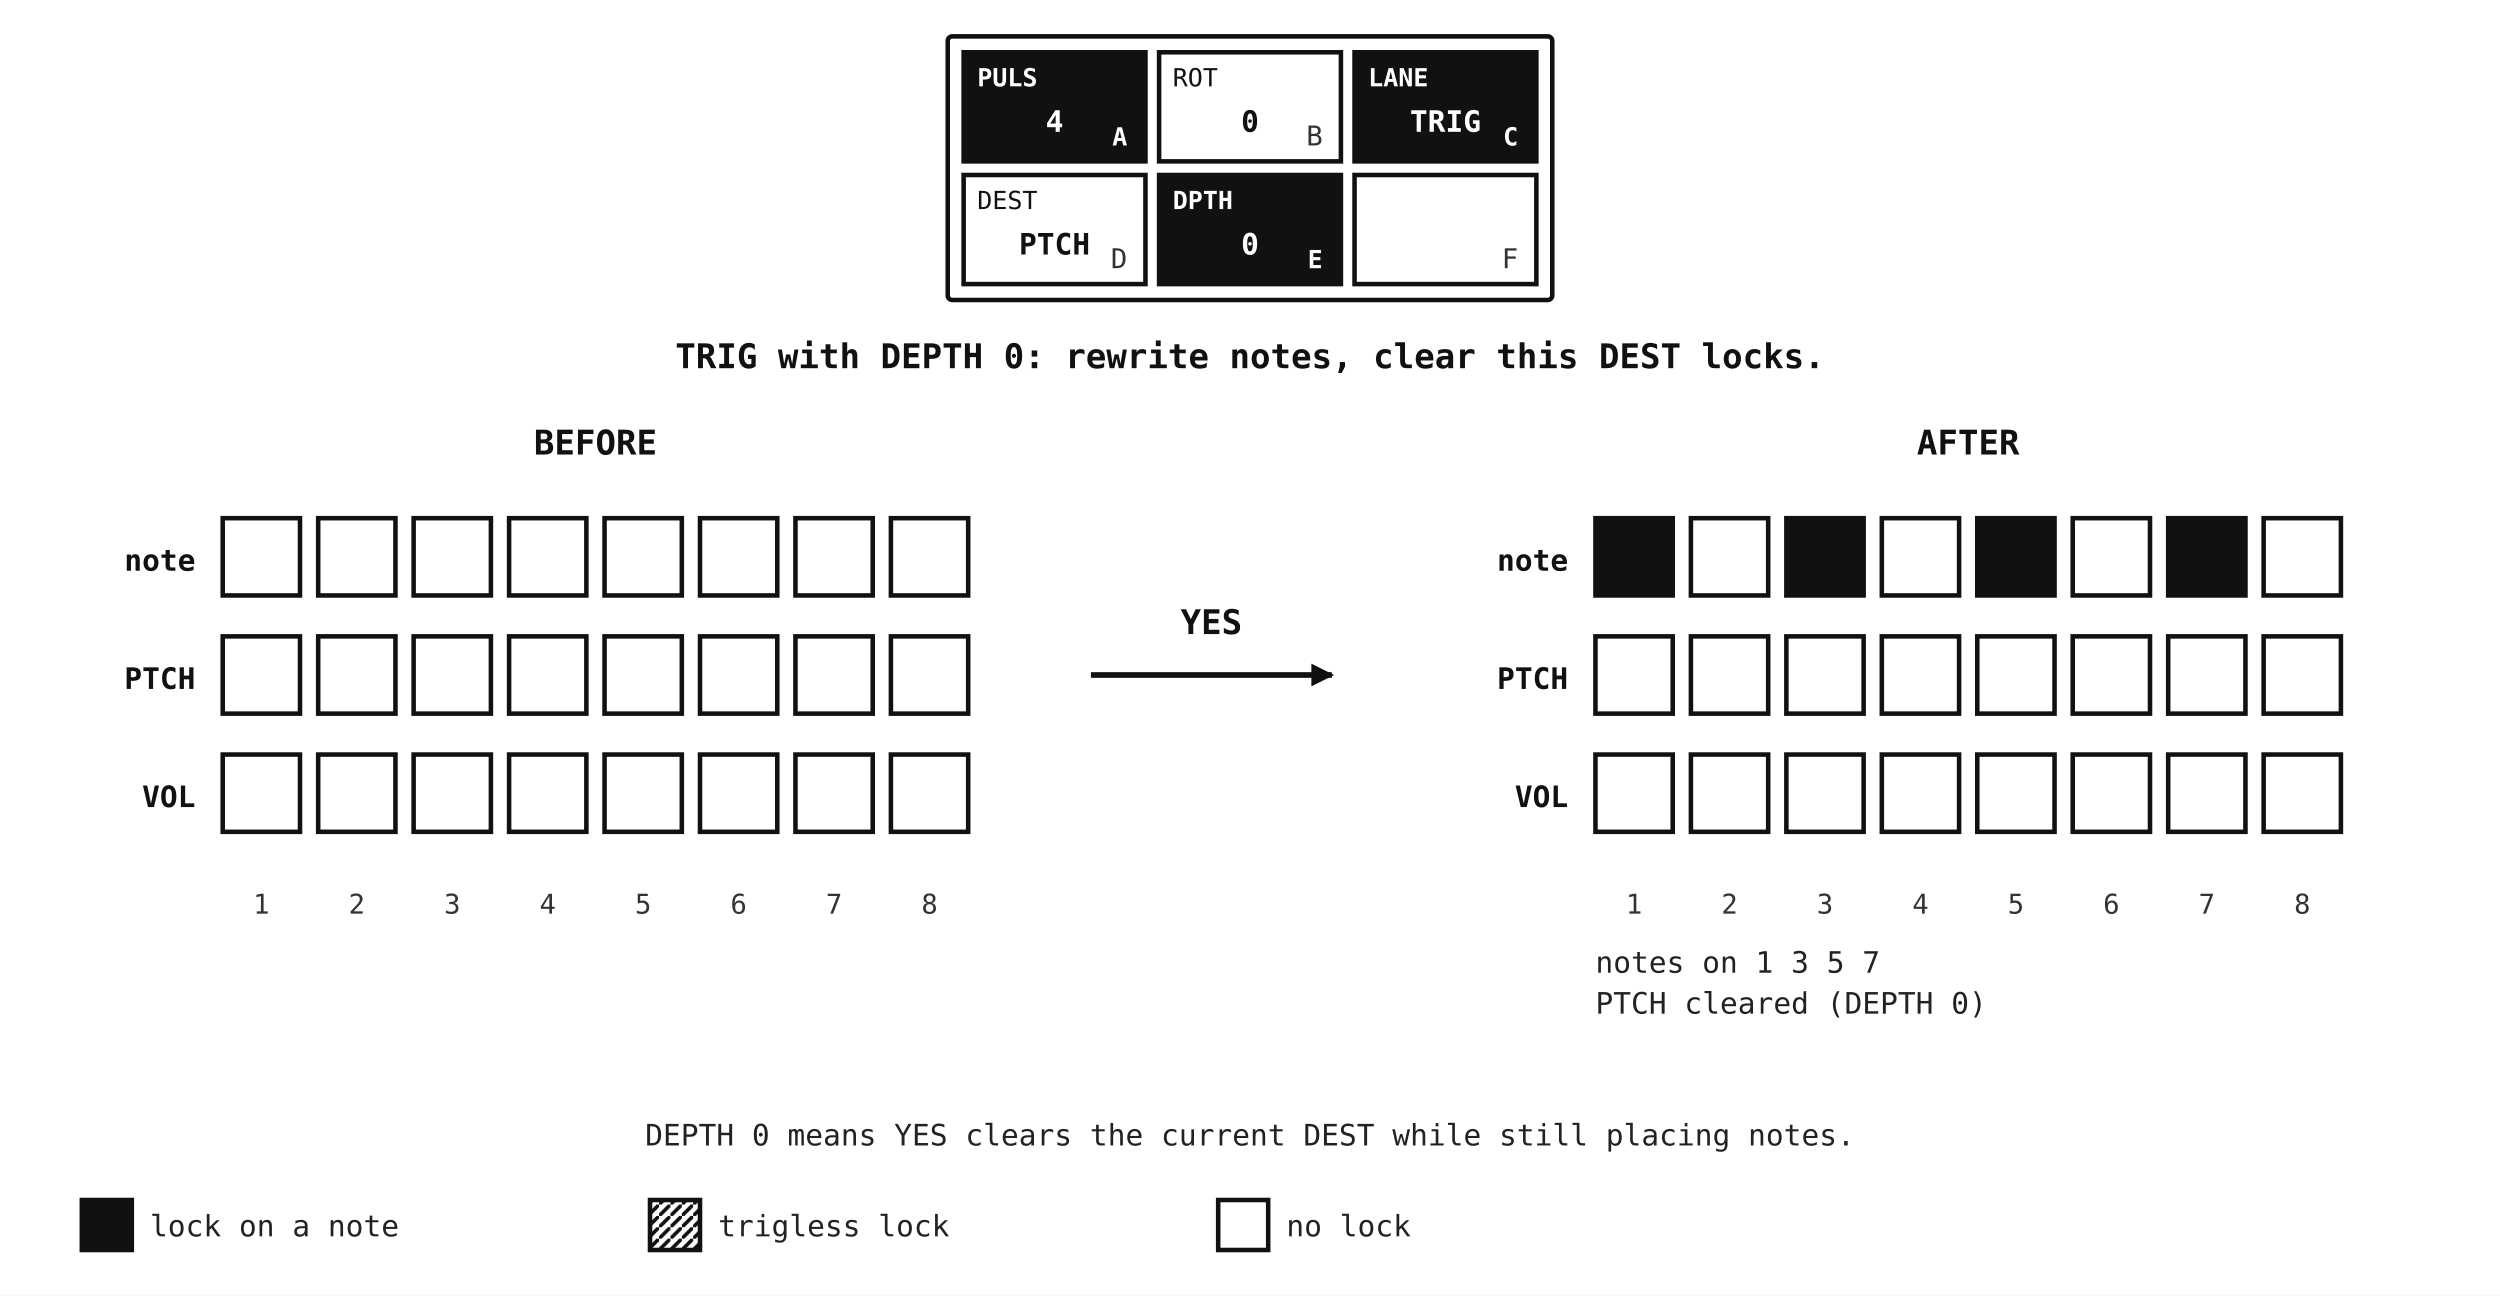
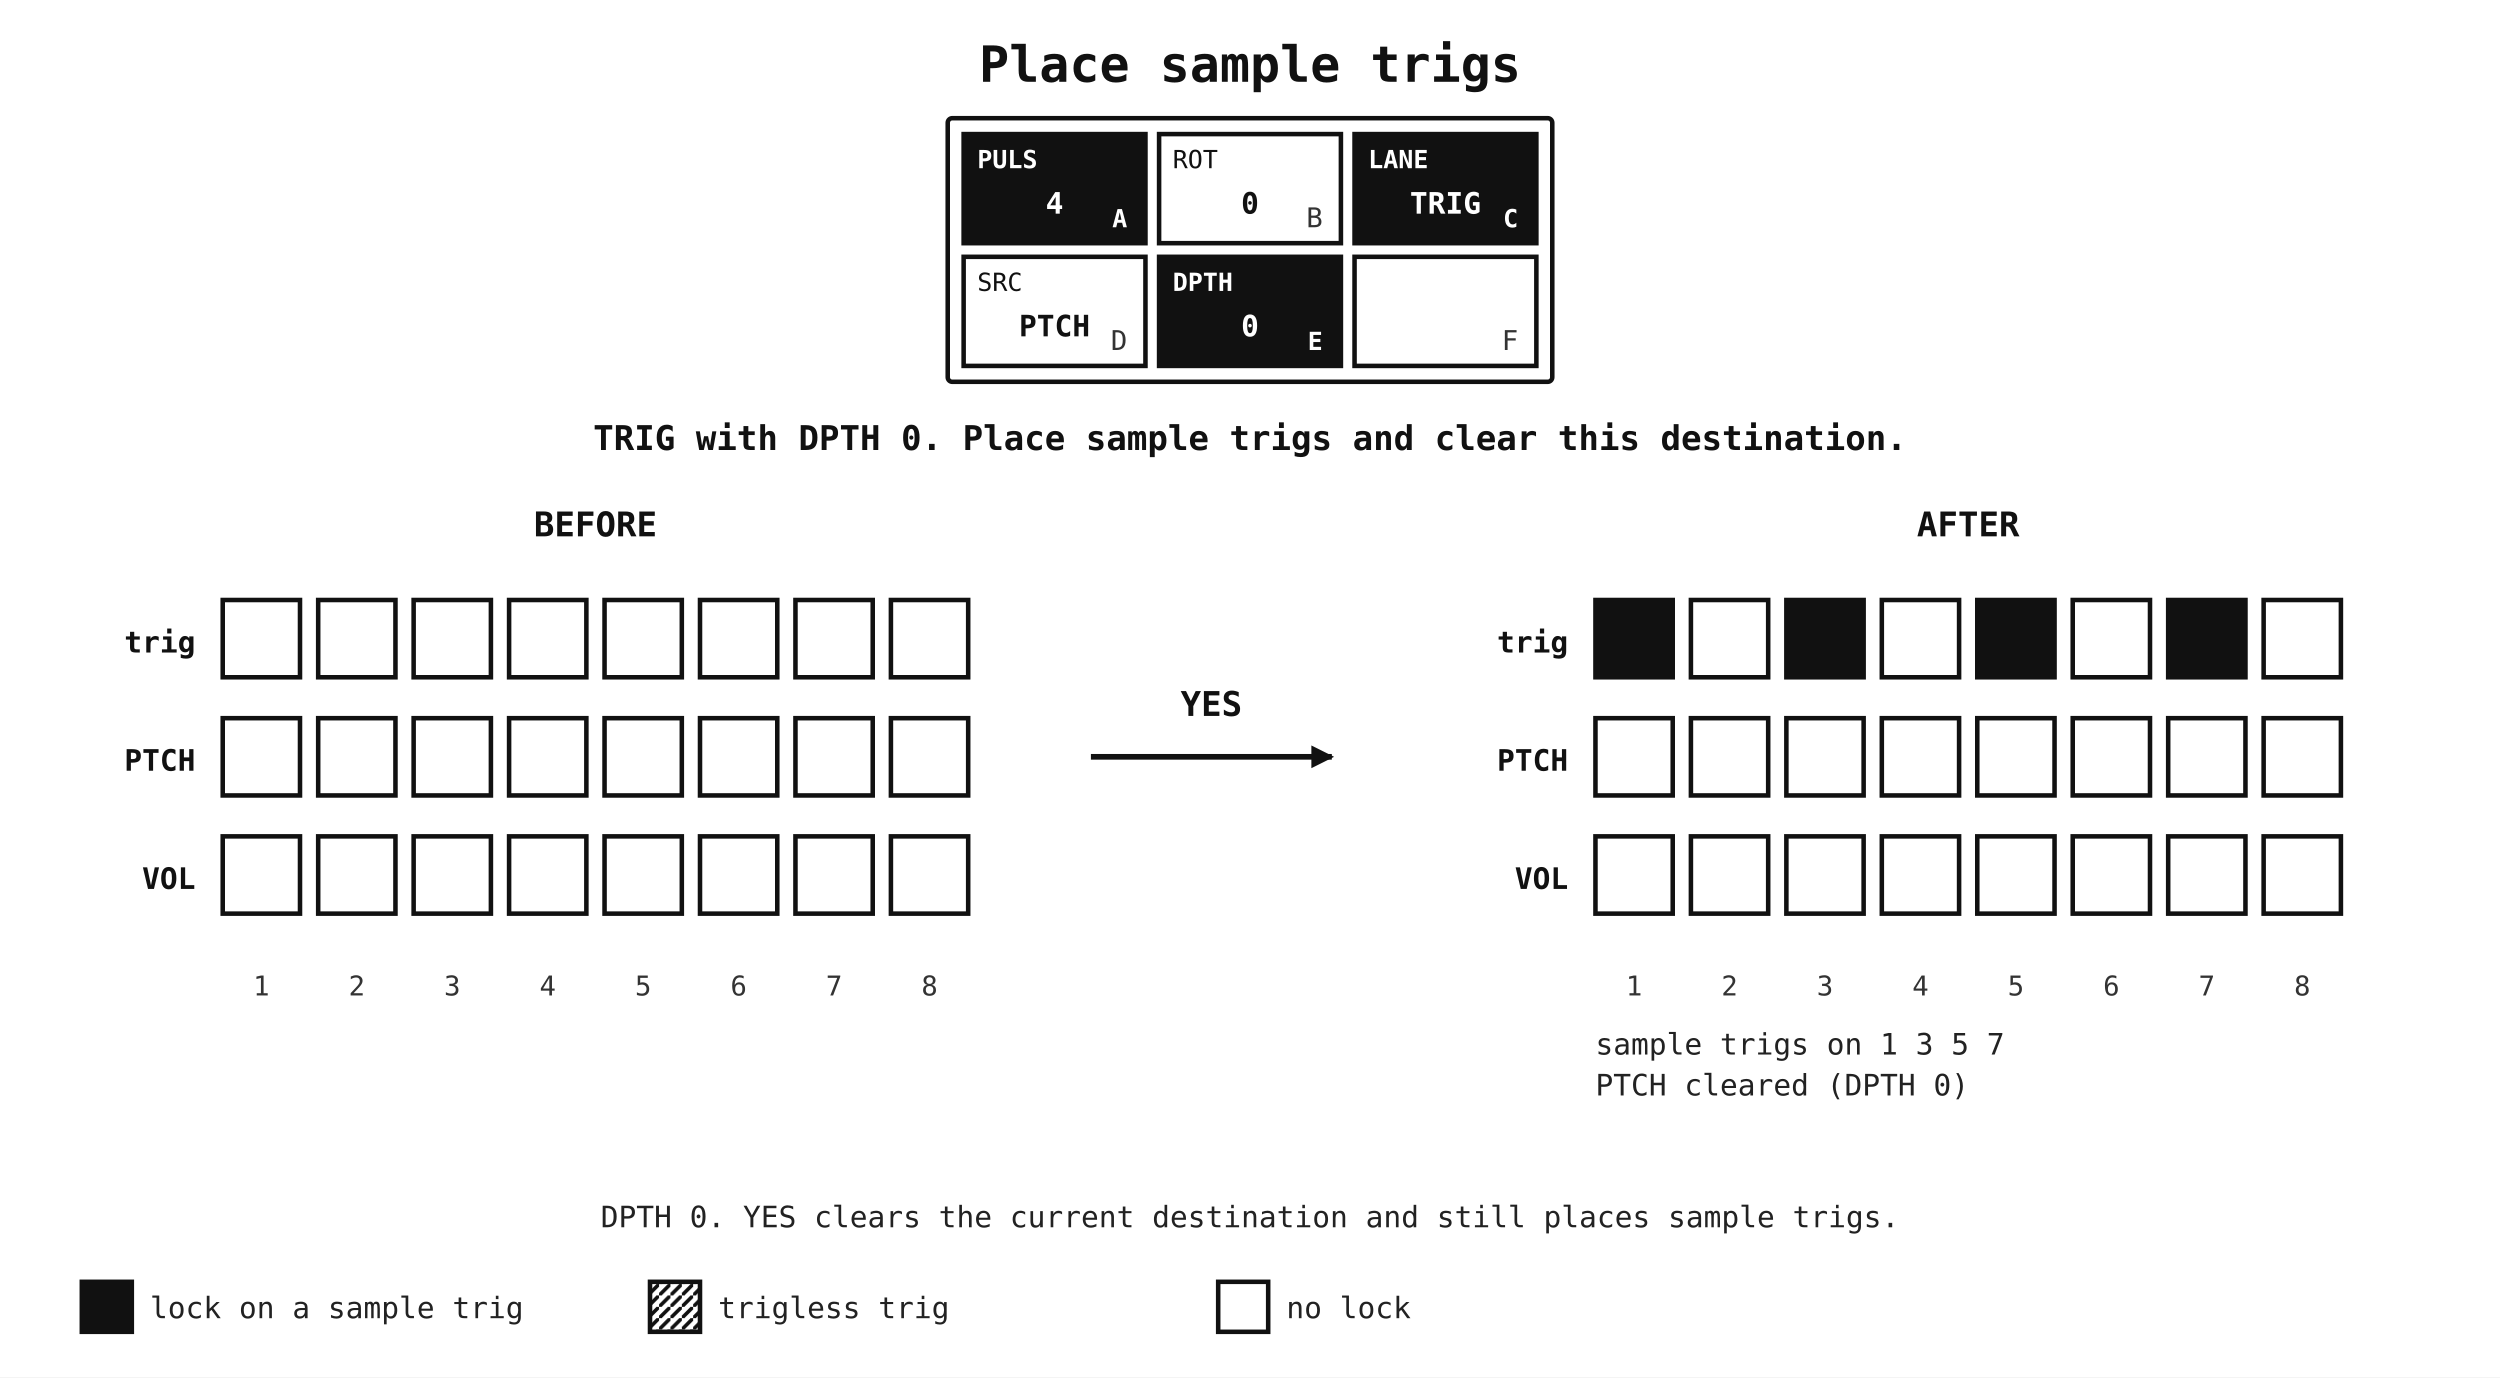
- <svg xmlns="http://www.w3.org/2000/svg" viewBox="0 0 1100 570" width="1100" height="570" role="img">
-   <rect width="1100" height="570" fill="#fff" />
+ <svg xmlns="http://www.w3.org/2000/svg" viewBox="0 0 1100 606" width="1100" height="606" role="img">
+   <rect width="1100" height="606" fill="#fff" />
  <defs>
    <pattern id="hatch" patternUnits="userSpaceOnUse" width="5" height="5">
      <path d="M0 5 L5 0" stroke="#111" stroke-width="1.6" />
    </pattern>
    <marker id="a" markerUnits="userSpaceOnUse" viewBox="0 0 10 10" refX="9" refY="5" markerWidth="10" markerHeight="10" orient="auto">
      <path d="M0 0 L10 5 L0 10 Z" fill="#111" />
    </marker>
  </defs>
  <style>
+     .title { font: 22px ui-monospace, Menlo, Consolas, monospace; fill:#111; font-weight:700; }
    .t { font: 15px ui-monospace, Menlo, Consolas, monospace; fill:#111; font-weight:700; }
    .t-sm { font: 13px ui-monospace, Menlo, Consolas, monospace; fill:#222; }
    .t-xs { font: 12px ui-monospace, Menlo, Consolas, monospace; fill:#333; }
    .lab { font: 13px ui-monospace, Menlo, Consolas, monospace; fill:#111; font-weight:700; }
    .kn { font: 11px ui-monospace, Menlo, Consolas, monospace; fill:#111; }
    .kn-inv { font: 11px ui-monospace, Menlo, Consolas, monospace; fill:#fff; font-weight:700; }
    .kn-val { font: 13px ui-monospace, Menlo, Consolas, monospace; fill:#111; font-weight:700; }
    .kn-val-inv { font: 13px ui-monospace, Menlo, Consolas, monospace; fill:#fff; font-weight:700; }
    .arr { fill:none; stroke:#111; stroke-width:2.5; marker-end:url(#a); }
    .panel { fill:#fff; stroke:#111; stroke-width:2; }
  </style>
-   <rect class="panel" x="417" y="16" width="266" height="116" rx="2" />
-   <rect x="424" y="23" width="80" height="48" fill="#111" stroke="#111" stroke-width="2" />
-   <text class="kn-inv" x="430" y="38">PULS</text>
-   <text class="kn-val-inv" x="464.0" y="58" text-anchor="middle">4</text>
-   <text class="kn-inv" x="496" y="64" text-anchor="end">A</text>
-   <rect x="510" y="23" width="80" height="48" fill="#fff" stroke="#111" stroke-width="2" />
-   <text class="kn" x="516" y="38">ROT</text>
-   <text class="kn-val" x="550.0" y="58" text-anchor="middle">0</text>
-   <text class="t-xs" x="582" y="64" text-anchor="end">B</text>
-   <rect x="596" y="23" width="80" height="48" fill="#111" stroke="#111" stroke-width="2" />
-   <text class="kn-inv" x="602" y="38">LANE</text>
-   <text class="kn-val-inv" x="636.0" y="58" text-anchor="middle">TRIG</text>
-   <text class="kn-inv" x="668" y="64" text-anchor="end">C</text>
-   <rect x="424" y="77" width="80" height="48" fill="#fff" stroke="#111" stroke-width="2" />
-   <text class="kn" x="430" y="92">DEST</text>
-   <text class="kn-val" x="464.0" y="112" text-anchor="middle">PTCH</text>
-   <text class="t-xs" x="496" y="118" text-anchor="end">D</text>
-   <rect x="510" y="77" width="80" height="48" fill="#111" stroke="#111" stroke-width="2" />
-   <text class="kn-inv" x="516" y="92">DPTH</text>
-   <text class="kn-val-inv" x="550.0" y="112" text-anchor="middle">0</text>
-   <text class="kn-inv" x="582" y="118" text-anchor="end">E</text>
-   <rect x="596" y="77" width="80" height="48" fill="#fff" stroke="#111" stroke-width="2" />
-   <text class="t-xs" x="668" y="118" text-anchor="end">F</text>
-   <text class="t" x="550.0" y="162" text-anchor="middle">TRIG with DEPTH 0: rewrite notes, clear this DEST locks.</text>
-   <text class="t" x="262.0" y="200" text-anchor="middle">BEFORE</text>
-   <text class="lab" x="86" y="251.12" text-anchor="end">note</text>
-   <rect x="98" y="228" width="34" height="34" fill="#fff" stroke="#111" stroke-width="2" />
-   <rect x="140" y="228" width="34" height="34" fill="#fff" stroke="#111" stroke-width="2" />
-   <rect x="182" y="228" width="34" height="34" fill="#fff" stroke="#111" stroke-width="2" />
-   <rect x="224" y="228" width="34" height="34" fill="#fff" stroke="#111" stroke-width="2" />
-   <rect x="266" y="228" width="34" height="34" fill="#fff" stroke="#111" stroke-width="2" />
-   <rect x="308" y="228" width="34" height="34" fill="#fff" stroke="#111" stroke-width="2" />
-   <rect x="350" y="228" width="34" height="34" fill="#fff" stroke="#111" stroke-width="2" />
-   <rect x="392" y="228" width="34" height="34" fill="#fff" stroke="#111" stroke-width="2" />
-   <text class="lab" x="86" y="303.12" text-anchor="end">PTCH</text>
-   <rect x="98" y="280" width="34" height="34" fill="#fff" stroke="#111" stroke-width="2" />
-   <rect x="140" y="280" width="34" height="34" fill="#fff" stroke="#111" stroke-width="2" />
-   <rect x="182" y="280" width="34" height="34" fill="#fff" stroke="#111" stroke-width="2" />
-   <rect x="224" y="280" width="34" height="34" fill="#fff" stroke="#111" stroke-width="2" />
-   <rect x="266" y="280" width="34" height="34" fill="#fff" stroke="#111" stroke-width="2" />
-   <rect x="308" y="280" width="34" height="34" fill="#fff" stroke="#111" stroke-width="2" />
-   <rect x="350" y="280" width="34" height="34" fill="#fff" stroke="#111" stroke-width="2" />
-   <rect x="392" y="280" width="34" height="34" fill="#fff" stroke="#111" stroke-width="2" />
-   <text class="lab" x="86" y="355.12" text-anchor="end">VOL</text>
-   <rect x="98" y="332" width="34" height="34" fill="#fff" stroke="#111" stroke-width="2" />
-   <rect x="140" y="332" width="34" height="34" fill="#fff" stroke="#111" stroke-width="2" />
-   <rect x="182" y="332" width="34" height="34" fill="#fff" stroke="#111" stroke-width="2" />
-   <rect x="224" y="332" width="34" height="34" fill="#fff" stroke="#111" stroke-width="2" />
-   <rect x="266" y="332" width="34" height="34" fill="#fff" stroke="#111" stroke-width="2" />
-   <rect x="308" y="332" width="34" height="34" fill="#fff" stroke="#111" stroke-width="2" />
-   <rect x="350" y="332" width="34" height="34" fill="#fff" stroke="#111" stroke-width="2" />
-   <rect x="392" y="332" width="34" height="34" fill="#fff" stroke="#111" stroke-width="2" />
-   <text class="t-xs" x="115.0" y="402" text-anchor="middle">1</text>
-   <text class="t-xs" x="157.0" y="402" text-anchor="middle">2</text>
-   <text class="t-xs" x="199.0" y="402" text-anchor="middle">3</text>
-   <text class="t-xs" x="241.0" y="402" text-anchor="middle">4</text>
-   <text class="t-xs" x="283.0" y="402" text-anchor="middle">5</text>
-   <text class="t-xs" x="325.0" y="402" text-anchor="middle">6</text>
-   <text class="t-xs" x="367.0" y="402" text-anchor="middle">7</text>
-   <text class="t-xs" x="409.0" y="402" text-anchor="middle">8</text>
-   <text class="t" x="866.0" y="200" text-anchor="middle">AFTER</text>
-   <text class="lab" x="690" y="251.12" text-anchor="end">note</text>
-   <rect x="702" y="228" width="34" height="34" fill="#111" stroke="#111" stroke-width="2" />
-   <rect x="744" y="228" width="34" height="34" fill="#fff" stroke="#111" stroke-width="2" />
-   <rect x="786" y="228" width="34" height="34" fill="#111" stroke="#111" stroke-width="2" />
-   <rect x="828" y="228" width="34" height="34" fill="#fff" stroke="#111" stroke-width="2" />
-   <rect x="870" y="228" width="34" height="34" fill="#111" stroke="#111" stroke-width="2" />
-   <rect x="912" y="228" width="34" height="34" fill="#fff" stroke="#111" stroke-width="2" />
-   <rect x="954" y="228" width="34" height="34" fill="#111" stroke="#111" stroke-width="2" />
-   <rect x="996" y="228" width="34" height="34" fill="#fff" stroke="#111" stroke-width="2" />
-   <text class="lab" x="690" y="303.12" text-anchor="end">PTCH</text>
-   <rect x="702" y="280" width="34" height="34" fill="#fff" stroke="#111" stroke-width="2" />
-   <rect x="744" y="280" width="34" height="34" fill="#fff" stroke="#111" stroke-width="2" />
-   <rect x="786" y="280" width="34" height="34" fill="#fff" stroke="#111" stroke-width="2" />
-   <rect x="828" y="280" width="34" height="34" fill="#fff" stroke="#111" stroke-width="2" />
-   <rect x="870" y="280" width="34" height="34" fill="#fff" stroke="#111" stroke-width="2" />
-   <rect x="912" y="280" width="34" height="34" fill="#fff" stroke="#111" stroke-width="2" />
-   <rect x="954" y="280" width="34" height="34" fill="#fff" stroke="#111" stroke-width="2" />
-   <rect x="996" y="280" width="34" height="34" fill="#fff" stroke="#111" stroke-width="2" />
-   <text class="lab" x="690" y="355.12" text-anchor="end">VOL</text>
-   <rect x="702" y="332" width="34" height="34" fill="#fff" stroke="#111" stroke-width="2" />
-   <rect x="744" y="332" width="34" height="34" fill="#fff" stroke="#111" stroke-width="2" />
-   <rect x="786" y="332" width="34" height="34" fill="#fff" stroke="#111" stroke-width="2" />
-   <rect x="828" y="332" width="34" height="34" fill="#fff" stroke="#111" stroke-width="2" />
-   <rect x="870" y="332" width="34" height="34" fill="#fff" stroke="#111" stroke-width="2" />
-   <rect x="912" y="332" width="34" height="34" fill="#fff" stroke="#111" stroke-width="2" />
-   <rect x="954" y="332" width="34" height="34" fill="#fff" stroke="#111" stroke-width="2" />
-   <rect x="996" y="332" width="34" height="34" fill="#fff" stroke="#111" stroke-width="2" />
-   <text class="t-xs" x="719.0" y="402" text-anchor="middle">1</text>
-   <text class="t-xs" x="761.0" y="402" text-anchor="middle">2</text>
-   <text class="t-xs" x="803.0" y="402" text-anchor="middle">3</text>
-   <text class="t-xs" x="845.0" y="402" text-anchor="middle">4</text>
-   <text class="t-xs" x="887.0" y="402" text-anchor="middle">5</text>
-   <text class="t-xs" x="929.0" y="402" text-anchor="middle">6</text>
-   <text class="t-xs" x="971.0" y="402" text-anchor="middle">7</text>
-   <text class="t-xs" x="1013.0" y="402" text-anchor="middle">8</text>
-   <text class="t" x="533.0" y="279.0" text-anchor="middle">YES</text>
-   <line class="arr" x1="480" y1="297.0" x2="586" y2="297.0" />
-   <text class="t-sm" x="702" y="428">notes on 1 3 5 7</text>
-   <text class="t-sm" x="702" y="446">PTCH cleared (DEPTH 0)</text>
-   <text class="t-sm" x="550.0" y="504" text-anchor="middle">DEPTH 0 means YES clears the current DEST while still placing notes.</text>
-   <rect x="36" y="528" width="22" height="22" fill="#111" stroke="#111" stroke-width="2" />
-   <text class="t-sm" x="66" y="544">lock on a note</text>
-   <rect x="286" y="528" width="22" height="22" fill="url(#hatch)" stroke="#111" stroke-width="2" />
-   <text class="t-sm" x="316" y="544">trigless lock</text>
-   <rect x="536" y="528" width="22" height="22" fill="#fff" stroke="#111" stroke-width="2" />
-   <text class="t-sm" x="566" y="544">no lock</text>
+   <text class="title" x="550.0" y="36" text-anchor="middle">Place sample trigs</text>
+   <rect class="panel" x="417" y="52" width="266" height="116" rx="2" />
+   <rect x="424" y="59" width="80" height="48" fill="#111" stroke="#111" stroke-width="2" />
+   <text class="kn-inv" x="430" y="74">PULS</text>
+   <text class="kn-val-inv" x="464.0" y="94" text-anchor="middle">4</text>
+   <text class="kn-inv" x="496" y="100" text-anchor="end">A</text>
+   <rect x="510" y="59" width="80" height="48" fill="#fff" stroke="#111" stroke-width="2" />
+   <text class="kn" x="516" y="74">ROT</text>
+   <text class="kn-val" x="550.0" y="94" text-anchor="middle">0</text>
+   <text class="t-xs" x="582" y="100" text-anchor="end">B</text>
+   <rect x="596" y="59" width="80" height="48" fill="#111" stroke="#111" stroke-width="2" />
+   <text class="kn-inv" x="602" y="74">LANE</text>
+   <text class="kn-val-inv" x="636.0" y="94" text-anchor="middle">TRIG</text>
+   <text class="kn-inv" x="668" y="100" text-anchor="end">C</text>
+   <rect x="424" y="113" width="80" height="48" fill="#fff" stroke="#111" stroke-width="2" />
+   <text class="kn" x="430" y="128">SRC</text>
+   <text class="kn-val" x="464.0" y="148" text-anchor="middle">PTCH</text>
+   <text class="t-xs" x="496" y="154" text-anchor="end">D</text>
+   <rect x="510" y="113" width="80" height="48" fill="#111" stroke="#111" stroke-width="2" />
+   <text class="kn-inv" x="516" y="128">DPTH</text>
+   <text class="kn-val-inv" x="550.0" y="148" text-anchor="middle">0</text>
+   <text class="kn-inv" x="582" y="154" text-anchor="end">E</text>
+   <rect x="596" y="113" width="80" height="48" fill="#fff" stroke="#111" stroke-width="2" />
+   <text class="t-xs" x="668" y="154" text-anchor="end">F</text>
+   <text class="t" x="550.0" y="198" text-anchor="middle">TRIG with DPTH 0. Place sample trigs and clear this destination.</text>
+   <text class="t" x="262.0" y="236" text-anchor="middle">BEFORE</text>
+   <text class="lab" x="86" y="287.12" text-anchor="end">trig</text>
+   <rect x="98" y="264" width="34" height="34" fill="#fff" stroke="#111" stroke-width="2" />
+   <rect x="140" y="264" width="34" height="34" fill="#fff" stroke="#111" stroke-width="2" />
+   <rect x="182" y="264" width="34" height="34" fill="#fff" stroke="#111" stroke-width="2" />
+   <rect x="224" y="264" width="34" height="34" fill="#fff" stroke="#111" stroke-width="2" />
+   <rect x="266" y="264" width="34" height="34" fill="#fff" stroke="#111" stroke-width="2" />
+   <rect x="308" y="264" width="34" height="34" fill="#fff" stroke="#111" stroke-width="2" />
+   <rect x="350" y="264" width="34" height="34" fill="#fff" stroke="#111" stroke-width="2" />
+   <rect x="392" y="264" width="34" height="34" fill="#fff" stroke="#111" stroke-width="2" />
+   <text class="lab" x="86" y="339.12" text-anchor="end">PTCH</text>
+   <rect x="98" y="316" width="34" height="34" fill="#fff" stroke="#111" stroke-width="2" />
+   <rect x="140" y="316" width="34" height="34" fill="#fff" stroke="#111" stroke-width="2" />
+   <rect x="182" y="316" width="34" height="34" fill="#fff" stroke="#111" stroke-width="2" />
+   <rect x="224" y="316" width="34" height="34" fill="#fff" stroke="#111" stroke-width="2" />
+   <rect x="266" y="316" width="34" height="34" fill="#fff" stroke="#111" stroke-width="2" />
+   <rect x="308" y="316" width="34" height="34" fill="#fff" stroke="#111" stroke-width="2" />
+   <rect x="350" y="316" width="34" height="34" fill="#fff" stroke="#111" stroke-width="2" />
+   <rect x="392" y="316" width="34" height="34" fill="#fff" stroke="#111" stroke-width="2" />
+   <text class="lab" x="86" y="391.12" text-anchor="end">VOL</text>
+   <rect x="98" y="368" width="34" height="34" fill="#fff" stroke="#111" stroke-width="2" />
+   <rect x="140" y="368" width="34" height="34" fill="#fff" stroke="#111" stroke-width="2" />
+   <rect x="182" y="368" width="34" height="34" fill="#fff" stroke="#111" stroke-width="2" />
+   <rect x="224" y="368" width="34" height="34" fill="#fff" stroke="#111" stroke-width="2" />
+   <rect x="266" y="368" width="34" height="34" fill="#fff" stroke="#111" stroke-width="2" />
+   <rect x="308" y="368" width="34" height="34" fill="#fff" stroke="#111" stroke-width="2" />
+   <rect x="350" y="368" width="34" height="34" fill="#fff" stroke="#111" stroke-width="2" />
+   <rect x="392" y="368" width="34" height="34" fill="#fff" stroke="#111" stroke-width="2" />
+   <text class="t-xs" x="115.0" y="438" text-anchor="middle">1</text>
+   <text class="t-xs" x="157.0" y="438" text-anchor="middle">2</text>
+   <text class="t-xs" x="199.0" y="438" text-anchor="middle">3</text>
+   <text class="t-xs" x="241.0" y="438" text-anchor="middle">4</text>
+   <text class="t-xs" x="283.0" y="438" text-anchor="middle">5</text>
+   <text class="t-xs" x="325.0" y="438" text-anchor="middle">6</text>
+   <text class="t-xs" x="367.0" y="438" text-anchor="middle">7</text>
+   <text class="t-xs" x="409.0" y="438" text-anchor="middle">8</text>
+   <text class="t" x="866.0" y="236" text-anchor="middle">AFTER</text>
+   <text class="lab" x="690" y="287.12" text-anchor="end">trig</text>
+   <rect x="702" y="264" width="34" height="34" fill="#111" stroke="#111" stroke-width="2" />
+   <rect x="744" y="264" width="34" height="34" fill="#fff" stroke="#111" stroke-width="2" />
+   <rect x="786" y="264" width="34" height="34" fill="#111" stroke="#111" stroke-width="2" />
+   <rect x="828" y="264" width="34" height="34" fill="#fff" stroke="#111" stroke-width="2" />
+   <rect x="870" y="264" width="34" height="34" fill="#111" stroke="#111" stroke-width="2" />
+   <rect x="912" y="264" width="34" height="34" fill="#fff" stroke="#111" stroke-width="2" />
+   <rect x="954" y="264" width="34" height="34" fill="#111" stroke="#111" stroke-width="2" />
+   <rect x="996" y="264" width="34" height="34" fill="#fff" stroke="#111" stroke-width="2" />
+   <text class="lab" x="690" y="339.12" text-anchor="end">PTCH</text>
+   <rect x="702" y="316" width="34" height="34" fill="#fff" stroke="#111" stroke-width="2" />
+   <rect x="744" y="316" width="34" height="34" fill="#fff" stroke="#111" stroke-width="2" />
+   <rect x="786" y="316" width="34" height="34" fill="#fff" stroke="#111" stroke-width="2" />
+   <rect x="828" y="316" width="34" height="34" fill="#fff" stroke="#111" stroke-width="2" />
+   <rect x="870" y="316" width="34" height="34" fill="#fff" stroke="#111" stroke-width="2" />
+   <rect x="912" y="316" width="34" height="34" fill="#fff" stroke="#111" stroke-width="2" />
+   <rect x="954" y="316" width="34" height="34" fill="#fff" stroke="#111" stroke-width="2" />
+   <rect x="996" y="316" width="34" height="34" fill="#fff" stroke="#111" stroke-width="2" />
+   <text class="lab" x="690" y="391.12" text-anchor="end">VOL</text>
+   <rect x="702" y="368" width="34" height="34" fill="#fff" stroke="#111" stroke-width="2" />
+   <rect x="744" y="368" width="34" height="34" fill="#fff" stroke="#111" stroke-width="2" />
+   <rect x="786" y="368" width="34" height="34" fill="#fff" stroke="#111" stroke-width="2" />
+   <rect x="828" y="368" width="34" height="34" fill="#fff" stroke="#111" stroke-width="2" />
+   <rect x="870" y="368" width="34" height="34" fill="#fff" stroke="#111" stroke-width="2" />
+   <rect x="912" y="368" width="34" height="34" fill="#fff" stroke="#111" stroke-width="2" />
+   <rect x="954" y="368" width="34" height="34" fill="#fff" stroke="#111" stroke-width="2" />
+   <rect x="996" y="368" width="34" height="34" fill="#fff" stroke="#111" stroke-width="2" />
+   <text class="t-xs" x="719.0" y="438" text-anchor="middle">1</text>
+   <text class="t-xs" x="761.0" y="438" text-anchor="middle">2</text>
+   <text class="t-xs" x="803.0" y="438" text-anchor="middle">3</text>
+   <text class="t-xs" x="845.0" y="438" text-anchor="middle">4</text>
+   <text class="t-xs" x="887.0" y="438" text-anchor="middle">5</text>
+   <text class="t-xs" x="929.0" y="438" text-anchor="middle">6</text>
+   <text class="t-xs" x="971.0" y="438" text-anchor="middle">7</text>
+   <text class="t-xs" x="1013.0" y="438" text-anchor="middle">8</text>
+   <text class="t" x="533.0" y="315.0" text-anchor="middle">YES</text>
+   <line class="arr" x1="480" y1="333.0" x2="586" y2="333.0" />
+   <text class="t-sm" x="702" y="464">sample trigs on 1 3 5 7</text>
+   <text class="t-sm" x="702" y="482">PTCH cleared (DPTH 0)</text>
+   <text class="t-sm" x="550.0" y="540" text-anchor="middle">DPTH 0. YES clears the current destination and still places sample trigs.</text>
+   <rect x="36" y="564" width="22" height="22" fill="#111" stroke="#111" stroke-width="2" />
+   <text class="t-sm" x="66" y="580">lock on a sample trig</text>
+   <rect x="286" y="564" width="22" height="22" fill="url(#hatch)" stroke="#111" stroke-width="2" />
+   <text class="t-sm" x="316" y="580">trigless trig</text>
+   <rect x="536" y="564" width="22" height="22" fill="#fff" stroke="#111" stroke-width="2" />
+   <text class="t-sm" x="566" y="580">no lock</text>
</svg>
